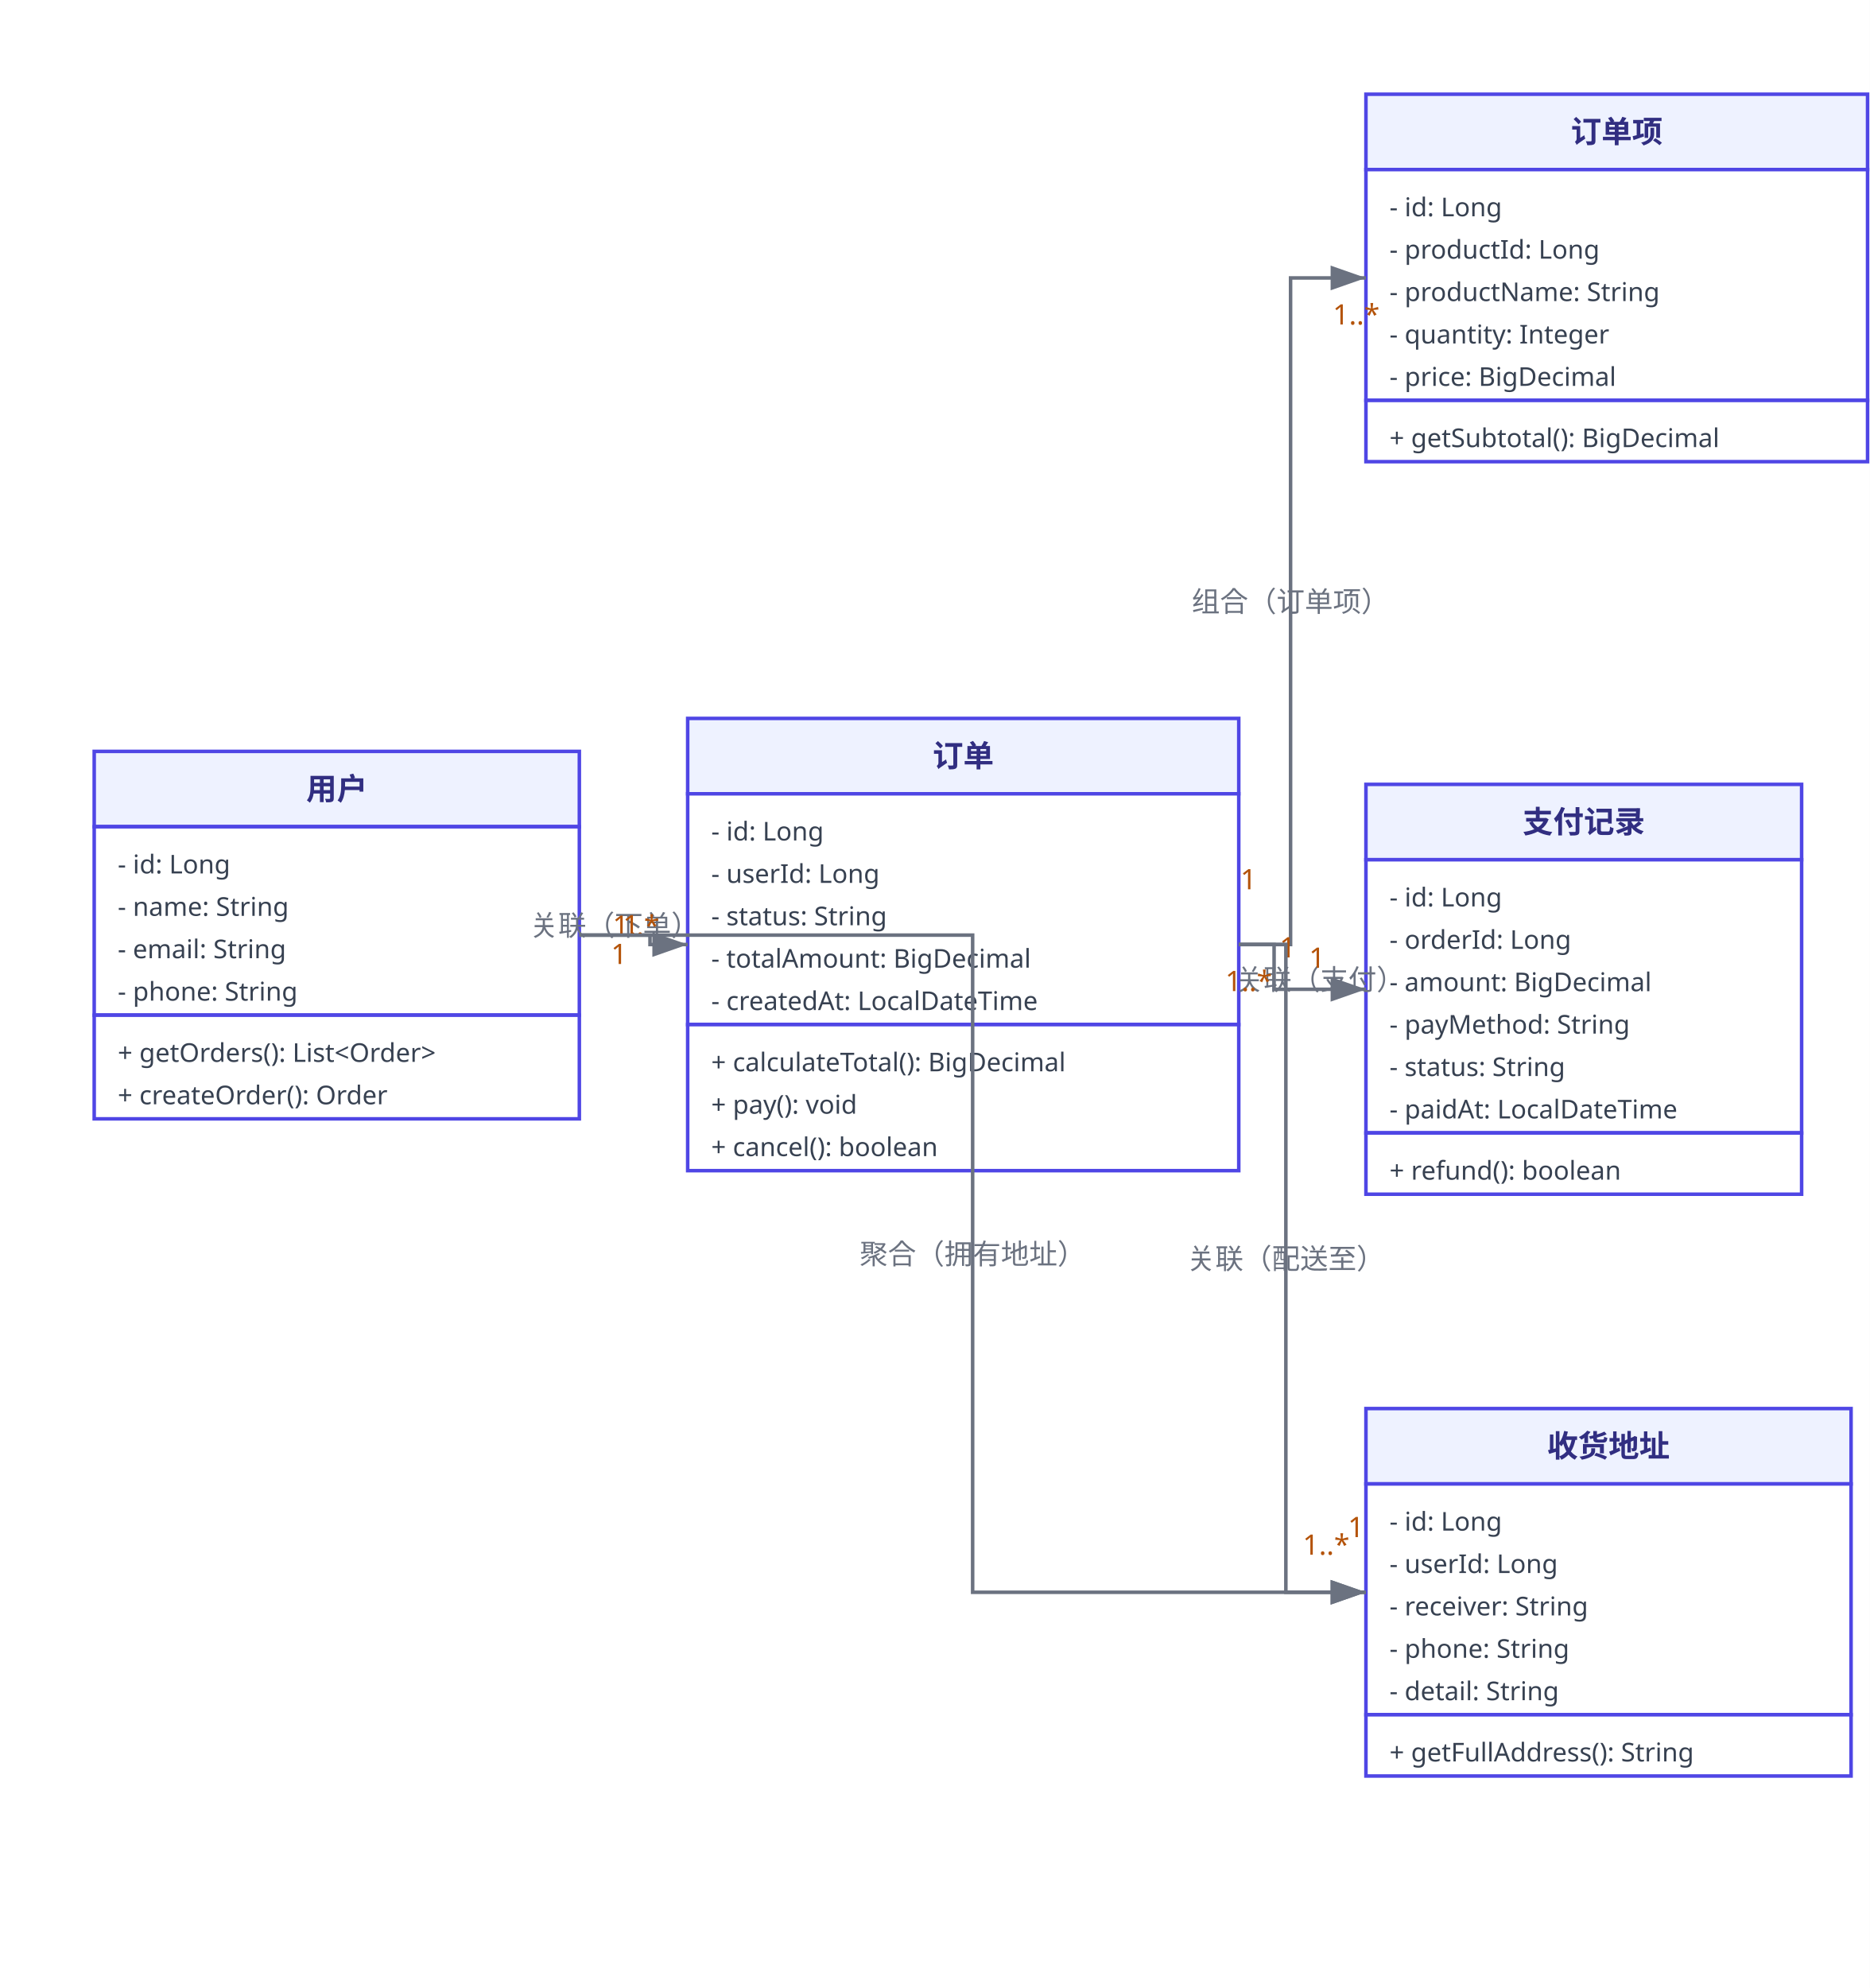
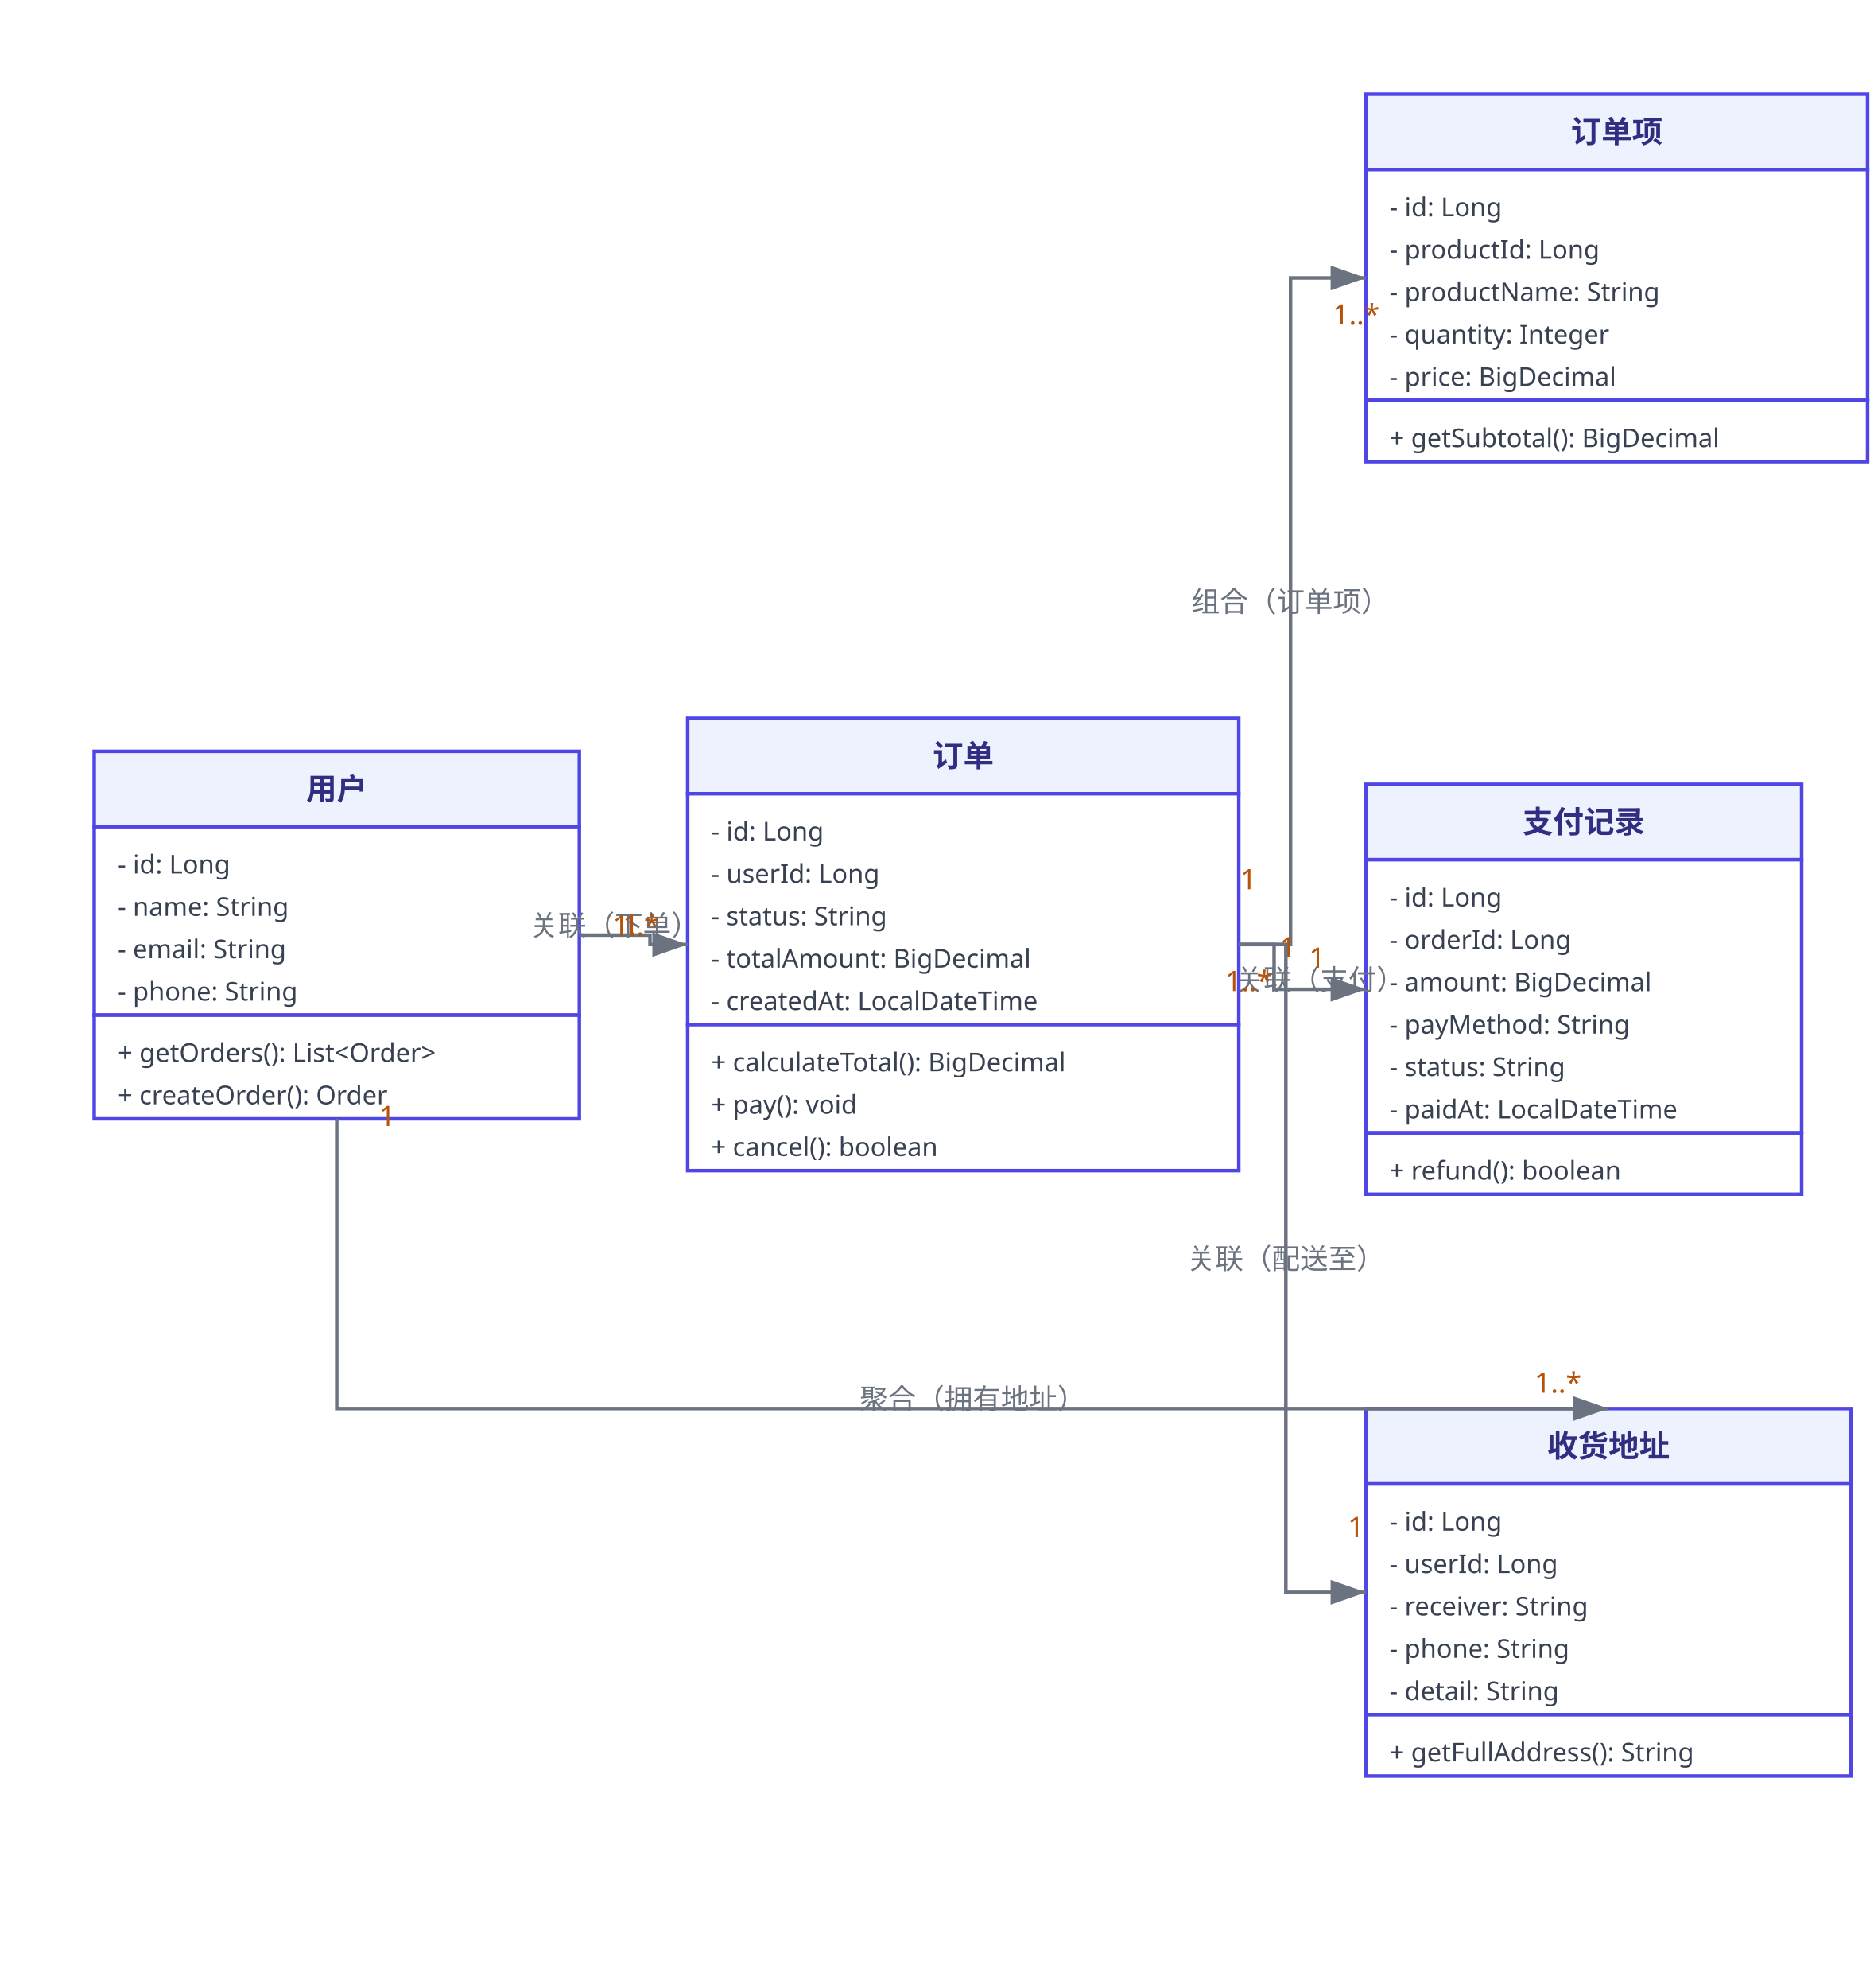
<svg xmlns="http://www.w3.org/2000/svg" width="794" height="844" viewBox="0 0 794 844">
  <defs>
    <marker id="arrowhead" markerWidth="10" markerHeight="7" refX="10" refY="3.5" orient="auto">
      <polygon points="0 0, 10 3.5, 0 7" fill="#6b7280" />
    </marker>
    <marker id="arrowhead-purple" markerWidth="10" markerHeight="7" refX="10" refY="3.5" orient="auto">
      <polygon points="0 0, 10 3.5, 0 7" fill="#7c3aed" />
    </marker>
  </defs>
  <style>.lgdl-anchors,.lgdl-edge-anchors{opacity:0;pointer-events:none;transition:opacity .12s ease}.lgdl-node:hover + .lgdl-anchors,.lgdl-class:hover + .lgdl-anchors,.lgdl-group:hover + .lgdl-anchors,.lgdl-lane:hover + .lgdl-anchors{opacity:1}.lgdl-edge:hover + .lgdl-edge-anchors,.lgdl-aggregate-edge:hover + .lgdl-edge-anchors{opacity:1}.lgdl-node.lgdl-hovered + .lgdl-anchors,.lgdl-class.lgdl-hovered + .lgdl-anchors,.lgdl-group.lgdl-hovered + .lgdl-anchors,.lgdl-lane.lgdl-hovered + .lgdl-anchors{opacity:1}.lgdl-edge.lgdl-hovered + .lgdl-edge-anchors,.lgdl-aggregate-edge.lgdl-hovered + .lgdl-edge-anchors{opacity:1}.lgdl-hovered{filter:drop-shadow(0 0 3px rgba(79,70,229,.65))}</style>
  <rect x="0" y="0" width="794" height="844" fill="#ffffff" />
  <g class="lgdl-class" data-lgdl-loc="nodes[0]">
    <rect x="292" y="305" width="234" height="32" fill="#eef2ff" stroke="#4f46e5" stroke-width="1.5" />
    <text x="409" y="321" font-family="'Segoe UI', 'PingFang SC', 'Microsoft YaHei', sans-serif" font-size="13" font-weight="bold" fill="#312e81" text-anchor="middle" dominant-baseline="middle">订单</text>
    <line x1="292" y1="337" x2="526" y2="337" stroke="#4f46e5" stroke-width="1.5" />
    <rect x="292" y="337" width="234" height="98" fill="#ffffff" stroke="#4f46e5" stroke-width="1.5" />
    <text data-lgdl-loc="nodes[0].members[0]" x="302" y="353" font-family="'Segoe UI', 'PingFang SC', 'Microsoft YaHei', sans-serif" font-size="11" fill="#374151" text-anchor="start" dominant-baseline="middle">- id: Long</text>
    <text data-lgdl-loc="nodes[0].members[1]" x="302" y="371" font-family="'Segoe UI', 'PingFang SC', 'Microsoft YaHei', sans-serif" font-size="11" fill="#374151" text-anchor="start" dominant-baseline="middle">- userId: Long</text>
    <text data-lgdl-loc="nodes[0].members[2]" x="302" y="389" font-family="'Segoe UI', 'PingFang SC', 'Microsoft YaHei', sans-serif" font-size="11" fill="#374151" text-anchor="start" dominant-baseline="middle">- status: String</text>
    <text data-lgdl-loc="nodes[0].members[3]" x="302" y="407" font-family="'Segoe UI', 'PingFang SC', 'Microsoft YaHei', sans-serif" font-size="11" fill="#374151" text-anchor="start" dominant-baseline="middle">- totalAmount: BigDecimal</text>
    <text data-lgdl-loc="nodes[0].members[4]" x="302" y="425" font-family="'Segoe UI', 'PingFang SC', 'Microsoft YaHei', sans-serif" font-size="11" fill="#374151" text-anchor="start" dominant-baseline="middle">- createdAt: LocalDateTime</text>
    <line x1="292" y1="435" x2="526" y2="435" stroke="#4f46e5" stroke-width="1.5" />
    <rect x="292" y="435" width="234" height="62" fill="#ffffff" stroke="#4f46e5" stroke-width="1.5" />
    <text data-lgdl-loc="nodes[0].members[5]" x="302" y="451" font-family="'Segoe UI', 'PingFang SC', 'Microsoft YaHei', sans-serif" font-size="11" fill="#374151" text-anchor="start" dominant-baseline="middle">+ calculateTotal(): BigDecimal</text>
    <text data-lgdl-loc="nodes[0].members[6]" x="302" y="469" font-family="'Segoe UI', 'PingFang SC', 'Microsoft YaHei', sans-serif" font-size="11" fill="#374151" text-anchor="start" dominant-baseline="middle">+ pay(): void</text>
    <text data-lgdl-loc="nodes[0].members[7]" x="302" y="487" font-family="'Segoe UI', 'PingFang SC', 'Microsoft YaHei', sans-serif" font-size="11" fill="#374151" text-anchor="start" dominant-baseline="middle">+ cancel(): boolean</text>
  </g>
  <g class="lgdl-anchors">
    <circle cx="526.0" cy="401.0" r="3" fill="#4f46e5" />
    <circle cx="526.0" cy="432.4" r="3" fill="#4f46e5" />
    <circle cx="526.0" cy="468.5" r="3" fill="#4f46e5" />
    <circle cx="505.0" cy="497.0" r="3" fill="#4f46e5" />
    <circle cx="464.4" cy="497.0" r="3" fill="#4f46e5" />
    <circle cx="434.7" cy="497.0" r="3" fill="#4f46e5" />
    <circle cx="409.0" cy="497.0" r="3" fill="#4f46e5" />
    <circle cx="383.3" cy="497.0" r="3" fill="#4f46e5" />
    <circle cx="353.6" cy="497.0" r="3" fill="#4f46e5" />
    <circle cx="313.0" cy="497.0" r="3" fill="#4f46e5" />
    <circle cx="292.0" cy="468.5" r="3" fill="#4f46e5" />
    <circle cx="292.0" cy="432.4" r="3" fill="#4f46e5" />
    <circle cx="292.0" cy="401.0" r="3" fill="#4f46e5" />
    <circle cx="292.0" cy="369.6" r="3" fill="#4f46e5" />
    <circle cx="292.0" cy="333.5" r="3" fill="#4f46e5" />
    <circle cx="313.0" cy="305.0" r="3" fill="#4f46e5" />
    <circle cx="353.6" cy="305.0" r="3" fill="#4f46e5" />
    <circle cx="383.3" cy="305.0" r="3" fill="#4f46e5" />
    <circle cx="409.0" cy="305.0" r="3" fill="#4f46e5" />
    <circle cx="434.7" cy="305.0" r="3" fill="#4f46e5" />
    <circle cx="464.4" cy="305.0" r="3" fill="#4f46e5" />
    <circle cx="505.0" cy="305.0" r="3" fill="#4f46e5" />
    <circle cx="526.0" cy="333.5" r="3" fill="#4f46e5" />
    <circle cx="526.0" cy="369.6" r="3" fill="#4f46e5" />
  </g>
  <g class="lgdl-class" data-lgdl-loc="nodes[1]">
    <rect x="580" y="40" width="213" height="32" fill="#eef2ff" stroke="#4f46e5" stroke-width="1.5" />
    <text x="686.5" y="56" font-family="'Segoe UI', 'PingFang SC', 'Microsoft YaHei', sans-serif" font-size="13" font-weight="bold" fill="#312e81" text-anchor="middle" dominant-baseline="middle">订单项</text>
    <line x1="580" y1="72" x2="793" y2="72" stroke="#4f46e5" stroke-width="1.5" />
    <rect x="580" y="72" width="213" height="98" fill="#ffffff" stroke="#4f46e5" stroke-width="1.5" />
    <text data-lgdl-loc="nodes[1].members[0]" x="590" y="88" font-family="'Segoe UI', 'PingFang SC', 'Microsoft YaHei', sans-serif" font-size="11" fill="#374151" text-anchor="start" dominant-baseline="middle">- id: Long</text>
    <text data-lgdl-loc="nodes[1].members[1]" x="590" y="106" font-family="'Segoe UI', 'PingFang SC', 'Microsoft YaHei', sans-serif" font-size="11" fill="#374151" text-anchor="start" dominant-baseline="middle">- productId: Long</text>
    <text data-lgdl-loc="nodes[1].members[2]" x="590" y="124" font-family="'Segoe UI', 'PingFang SC', 'Microsoft YaHei', sans-serif" font-size="11" fill="#374151" text-anchor="start" dominant-baseline="middle">- productName: String</text>
    <text data-lgdl-loc="nodes[1].members[3]" x="590" y="142" font-family="'Segoe UI', 'PingFang SC', 'Microsoft YaHei', sans-serif" font-size="11" fill="#374151" text-anchor="start" dominant-baseline="middle">- quantity: Integer</text>
    <text data-lgdl-loc="nodes[1].members[4]" x="590" y="160" font-family="'Segoe UI', 'PingFang SC', 'Microsoft YaHei', sans-serif" font-size="11" fill="#374151" text-anchor="start" dominant-baseline="middle">- price: BigDecimal</text>
    <line x1="580" y1="170" x2="793" y2="170" stroke="#4f46e5" stroke-width="1.5" />
    <rect x="580" y="170" width="213" height="26" fill="#ffffff" stroke="#4f46e5" stroke-width="1.5" />
    <text data-lgdl-loc="nodes[1].members[5]" x="590" y="186" font-family="'Segoe UI', 'PingFang SC', 'Microsoft YaHei', sans-serif" font-size="11" fill="#374151" text-anchor="start" dominant-baseline="middle">+ getSubtotal(): BigDecimal</text>
  </g>
  <g class="lgdl-anchors">
    <circle cx="793.0" cy="118.0" r="3" fill="#4f46e5" />
    <circle cx="793.0" cy="146.5" r="3" fill="#4f46e5" />
    <circle cx="793.0" cy="179.5" r="3" fill="#4f46e5" />
    <circle cx="764.5" cy="196.0" r="3" fill="#4f46e5" />
    <circle cx="731.5" cy="196.0" r="3" fill="#4f46e5" />
    <circle cx="707.4" cy="196.0" r="3" fill="#4f46e5" />
    <circle cx="686.5" cy="196.0" r="3" fill="#4f46e5" />
    <circle cx="665.6" cy="196.0" r="3" fill="#4f46e5" />
    <circle cx="641.5" cy="196.0" r="3" fill="#4f46e5" />
    <circle cx="608.5" cy="196.0" r="3" fill="#4f46e5" />
    <circle cx="580.0" cy="179.5" r="3" fill="#4f46e5" />
    <circle cx="580.0" cy="146.5" r="3" fill="#4f46e5" />
    <circle cx="580.0" cy="118.0" r="3" fill="#4f46e5" />
    <circle cx="580.0" cy="89.5" r="3" fill="#4f46e5" />
    <circle cx="580.0" cy="56.5" r="3" fill="#4f46e5" />
    <circle cx="608.5" cy="40.0" r="3" fill="#4f46e5" />
    <circle cx="641.5" cy="40.0" r="3" fill="#4f46e5" />
    <circle cx="665.6" cy="40.0" r="3" fill="#4f46e5" />
    <circle cx="686.5" cy="40.0" r="3" fill="#4f46e5" />
    <circle cx="707.4" cy="40.0" r="3" fill="#4f46e5" />
    <circle cx="731.5" cy="40.0" r="3" fill="#4f46e5" />
    <circle cx="764.5" cy="40.0" r="3" fill="#4f46e5" />
    <circle cx="793.0" cy="56.5" r="3" fill="#4f46e5" />
    <circle cx="793.0" cy="89.5" r="3" fill="#4f46e5" />
  </g>
  <g class="lgdl-class" data-lgdl-loc="nodes[2]">
    <rect x="40" y="319" width="206" height="32" fill="#eef2ff" stroke="#4f46e5" stroke-width="1.5" />
    <text x="143" y="335" font-family="'Segoe UI', 'PingFang SC', 'Microsoft YaHei', sans-serif" font-size="13" font-weight="bold" fill="#312e81" text-anchor="middle" dominant-baseline="middle">用户</text>
    <line x1="40" y1="351" x2="246" y2="351" stroke="#4f46e5" stroke-width="1.5" />
    <rect x="40" y="351" width="206" height="80" fill="#ffffff" stroke="#4f46e5" stroke-width="1.5" />
    <text data-lgdl-loc="nodes[2].members[0]" x="50" y="367" font-family="'Segoe UI', 'PingFang SC', 'Microsoft YaHei', sans-serif" font-size="11" fill="#374151" text-anchor="start" dominant-baseline="middle">- id: Long</text>
    <text data-lgdl-loc="nodes[2].members[1]" x="50" y="385" font-family="'Segoe UI', 'PingFang SC', 'Microsoft YaHei', sans-serif" font-size="11" fill="#374151" text-anchor="start" dominant-baseline="middle">- name: String</text>
    <text data-lgdl-loc="nodes[2].members[2]" x="50" y="403" font-family="'Segoe UI', 'PingFang SC', 'Microsoft YaHei', sans-serif" font-size="11" fill="#374151" text-anchor="start" dominant-baseline="middle">- email: String</text>
    <text data-lgdl-loc="nodes[2].members[3]" x="50" y="421" font-family="'Segoe UI', 'PingFang SC', 'Microsoft YaHei', sans-serif" font-size="11" fill="#374151" text-anchor="start" dominant-baseline="middle">- phone: String</text>
    <line x1="40" y1="431" x2="246" y2="431" stroke="#4f46e5" stroke-width="1.5" />
    <rect x="40" y="431" width="206" height="44" fill="#ffffff" stroke="#4f46e5" stroke-width="1.5" />
    <text data-lgdl-loc="nodes[2].members[4]" x="50" y="447" font-family="'Segoe UI', 'PingFang SC', 'Microsoft YaHei', sans-serif" font-size="11" fill="#374151" text-anchor="start" dominant-baseline="middle">+ getOrders(): List&lt;Order&gt;</text>
    <text data-lgdl-loc="nodes[2].members[5]" x="50" y="465" font-family="'Segoe UI', 'PingFang SC', 'Microsoft YaHei', sans-serif" font-size="11" fill="#374151" text-anchor="start" dominant-baseline="middle">+ createOrder(): Order</text>
  </g>
  <g class="lgdl-anchors">
    <circle cx="246.0" cy="397.0" r="3" fill="#4f46e5" />
    <circle cx="246.0" cy="424.6" r="3" fill="#4f46e5" />
    <circle cx="246.0" cy="456.5" r="3" fill="#4f46e5" />
    <circle cx="221.0" cy="475.0" r="3" fill="#4f46e5" />
    <circle cx="188.0" cy="475.0" r="3" fill="#4f46e5" />
    <circle cx="163.9" cy="475.0" r="3" fill="#4f46e5" />
    <circle cx="143.0" cy="475.0" r="3" fill="#4f46e5" />
    <circle cx="122.1" cy="475.0" r="3" fill="#4f46e5" />
    <circle cx="98.0" cy="475.0" r="3" fill="#4f46e5" />
    <circle cx="65.0" cy="475.0" r="3" fill="#4f46e5" />
    <circle cx="40.0" cy="456.5" r="3" fill="#4f46e5" />
    <circle cx="40.0" cy="424.6" r="3" fill="#4f46e5" />
    <circle cx="40.0" cy="397.0" r="3" fill="#4f46e5" />
    <circle cx="40.0" cy="369.4" r="3" fill="#4f46e5" />
    <circle cx="40.0" cy="337.5" r="3" fill="#4f46e5" />
    <circle cx="65.0" cy="319.0" r="3" fill="#4f46e5" />
    <circle cx="98.0" cy="319.0" r="3" fill="#4f46e5" />
    <circle cx="122.1" cy="319.0" r="3" fill="#4f46e5" />
    <circle cx="143.0" cy="319.0" r="3" fill="#4f46e5" />
    <circle cx="163.9" cy="319.0" r="3" fill="#4f46e5" />
    <circle cx="188.0" cy="319.0" r="3" fill="#4f46e5" />
    <circle cx="221.0" cy="319.0" r="3" fill="#4f46e5" />
    <circle cx="246.0" cy="337.5" r="3" fill="#4f46e5" />
    <circle cx="246.0" cy="369.4" r="3" fill="#4f46e5" />
  </g>
  <g class="lgdl-class" data-lgdl-loc="nodes[3]">
    <rect x="580" y="333" width="185" height="32" fill="#eef2ff" stroke="#4f46e5" stroke-width="1.5" />
    <text x="672.5" y="349" font-family="'Segoe UI', 'PingFang SC', 'Microsoft YaHei', sans-serif" font-size="13" font-weight="bold" fill="#312e81" text-anchor="middle" dominant-baseline="middle">支付记录</text>
    <line x1="580" y1="365" x2="765" y2="365" stroke="#4f46e5" stroke-width="1.5" />
    <rect x="580" y="365" width="185" height="116" fill="#ffffff" stroke="#4f46e5" stroke-width="1.5" />
    <text data-lgdl-loc="nodes[3].members[0]" x="590" y="381" font-family="'Segoe UI', 'PingFang SC', 'Microsoft YaHei', sans-serif" font-size="11" fill="#374151" text-anchor="start" dominant-baseline="middle">- id: Long</text>
    <text data-lgdl-loc="nodes[3].members[1]" x="590" y="399" font-family="'Segoe UI', 'PingFang SC', 'Microsoft YaHei', sans-serif" font-size="11" fill="#374151" text-anchor="start" dominant-baseline="middle">- orderId: Long</text>
    <text data-lgdl-loc="nodes[3].members[2]" x="590" y="417" font-family="'Segoe UI', 'PingFang SC', 'Microsoft YaHei', sans-serif" font-size="11" fill="#374151" text-anchor="start" dominant-baseline="middle">- amount: BigDecimal</text>
    <text data-lgdl-loc="nodes[3].members[3]" x="590" y="435" font-family="'Segoe UI', 'PingFang SC', 'Microsoft YaHei', sans-serif" font-size="11" fill="#374151" text-anchor="start" dominant-baseline="middle">- payMethod: String</text>
    <text data-lgdl-loc="nodes[3].members[4]" x="590" y="453" font-family="'Segoe UI', 'PingFang SC', 'Microsoft YaHei', sans-serif" font-size="11" fill="#374151" text-anchor="start" dominant-baseline="middle">- status: String</text>
    <text data-lgdl-loc="nodes[3].members[5]" x="590" y="471" font-family="'Segoe UI', 'PingFang SC', 'Microsoft YaHei', sans-serif" font-size="11" fill="#374151" text-anchor="start" dominant-baseline="middle">- paidAt: LocalDateTime</text>
    <line x1="580" y1="481" x2="765" y2="481" stroke="#4f46e5" stroke-width="1.5" />
    <rect x="580" y="481" width="185" height="26" fill="#ffffff" stroke="#4f46e5" stroke-width="1.5" />
    <text data-lgdl-loc="nodes[3].members[6]" x="590" y="497" font-family="'Segoe UI', 'PingFang SC', 'Microsoft YaHei', sans-serif" font-size="11" fill="#374151" text-anchor="start" dominant-baseline="middle">+ refund(): boolean</text>
  </g>
  <g class="lgdl-anchors">
    <circle cx="765.0" cy="420.0" r="3" fill="#4f46e5" />
    <circle cx="765.0" cy="444.8" r="3" fill="#4f46e5" />
    <circle cx="765.0" cy="473.4" r="3" fill="#4f46e5" />
    <circle cx="759.5" cy="507.0" r="3" fill="#4f46e5" />
    <circle cx="722.7" cy="507.0" r="3" fill="#4f46e5" />
    <circle cx="695.8" cy="507.0" r="3" fill="#4f46e5" />
    <circle cx="672.5" cy="507.0" r="3" fill="#4f46e5" />
    <circle cx="649.2" cy="507.0" r="3" fill="#4f46e5" />
    <circle cx="622.3" cy="507.0" r="3" fill="#4f46e5" />
    <circle cx="585.5" cy="507.0" r="3" fill="#4f46e5" />
    <circle cx="580.0" cy="473.4" r="3" fill="#4f46e5" />
    <circle cx="580.0" cy="444.8" r="3" fill="#4f46e5" />
    <circle cx="580.0" cy="420.0" r="3" fill="#4f46e5" />
    <circle cx="580.0" cy="395.2" r="3" fill="#4f46e5" />
    <circle cx="580.0" cy="366.6" r="3" fill="#4f46e5" />
    <circle cx="585.5" cy="333.0" r="3" fill="#4f46e5" />
    <circle cx="622.3" cy="333.0" r="3" fill="#4f46e5" />
    <circle cx="649.2" cy="333.0" r="3" fill="#4f46e5" />
    <circle cx="672.5" cy="333.0" r="3" fill="#4f46e5" />
    <circle cx="695.8" cy="333.0" r="3" fill="#4f46e5" />
    <circle cx="722.7" cy="333.0" r="3" fill="#4f46e5" />
    <circle cx="759.5" cy="333.0" r="3" fill="#4f46e5" />
    <circle cx="765.0" cy="366.6" r="3" fill="#4f46e5" />
    <circle cx="765.0" cy="395.2" r="3" fill="#4f46e5" />
  </g>
  <g class="lgdl-class" data-lgdl-loc="nodes[4]">
    <rect x="580" y="598" width="206" height="32" fill="#eef2ff" stroke="#4f46e5" stroke-width="1.5" />
    <text x="683" y="614" font-family="'Segoe UI', 'PingFang SC', 'Microsoft YaHei', sans-serif" font-size="13" font-weight="bold" fill="#312e81" text-anchor="middle" dominant-baseline="middle">收货地址</text>
    <line x1="580" y1="630" x2="786" y2="630" stroke="#4f46e5" stroke-width="1.5" />
    <rect x="580" y="630" width="206" height="98" fill="#ffffff" stroke="#4f46e5" stroke-width="1.5" />
    <text data-lgdl-loc="nodes[4].members[0]" x="590" y="646" font-family="'Segoe UI', 'PingFang SC', 'Microsoft YaHei', sans-serif" font-size="11" fill="#374151" text-anchor="start" dominant-baseline="middle">- id: Long</text>
    <text data-lgdl-loc="nodes[4].members[1]" x="590" y="664" font-family="'Segoe UI', 'PingFang SC', 'Microsoft YaHei', sans-serif" font-size="11" fill="#374151" text-anchor="start" dominant-baseline="middle">- userId: Long</text>
    <text data-lgdl-loc="nodes[4].members[2]" x="590" y="682" font-family="'Segoe UI', 'PingFang SC', 'Microsoft YaHei', sans-serif" font-size="11" fill="#374151" text-anchor="start" dominant-baseline="middle">- receiver: String</text>
    <text data-lgdl-loc="nodes[4].members[3]" x="590" y="700" font-family="'Segoe UI', 'PingFang SC', 'Microsoft YaHei', sans-serif" font-size="11" fill="#374151" text-anchor="start" dominant-baseline="middle">- phone: String</text>
    <text data-lgdl-loc="nodes[4].members[4]" x="590" y="718" font-family="'Segoe UI', 'PingFang SC', 'Microsoft YaHei', sans-serif" font-size="11" fill="#374151" text-anchor="start" dominant-baseline="middle">- detail: String</text>
    <line x1="580" y1="728" x2="786" y2="728" stroke="#4f46e5" stroke-width="1.5" />
    <rect x="580" y="728" width="206" height="26" fill="#ffffff" stroke="#4f46e5" stroke-width="1.5" />
    <text data-lgdl-loc="nodes[4].members[5]" x="590" y="744" font-family="'Segoe UI', 'PingFang SC', 'Microsoft YaHei', sans-serif" font-size="11" fill="#374151" text-anchor="start" dominant-baseline="middle">+ getFullAddress(): String</text>
  </g>
  <g class="lgdl-anchors">
    <circle cx="786.0" cy="676.0" r="3" fill="#4f46e5" />
    <circle cx="786.0" cy="703.6" r="3" fill="#4f46e5" />
    <circle cx="786.0" cy="735.5" r="3" fill="#4f46e5" />
    <circle cx="761.0" cy="754.0" r="3" fill="#4f46e5" />
    <circle cx="728.0" cy="754.0" r="3" fill="#4f46e5" />
    <circle cx="703.9" cy="754.0" r="3" fill="#4f46e5" />
    <circle cx="683.0" cy="754.0" r="3" fill="#4f46e5" />
    <circle cx="662.1" cy="754.0" r="3" fill="#4f46e5" />
    <circle cx="638.0" cy="754.0" r="3" fill="#4f46e5" />
    <circle cx="605.0" cy="754.0" r="3" fill="#4f46e5" />
    <circle cx="580.0" cy="735.5" r="3" fill="#4f46e5" />
    <circle cx="580.0" cy="703.6" r="3" fill="#4f46e5" />
    <circle cx="580.0" cy="676.0" r="3" fill="#4f46e5" />
    <circle cx="580.0" cy="648.4" r="3" fill="#4f46e5" />
    <circle cx="580.0" cy="616.5" r="3" fill="#4f46e5" />
    <circle cx="605.0" cy="598.0" r="3" fill="#4f46e5" />
    <circle cx="638.0" cy="598.0" r="3" fill="#4f46e5" />
    <circle cx="662.1" cy="598.0" r="3" fill="#4f46e5" />
    <circle cx="683.0" cy="598.0" r="3" fill="#4f46e5" />
    <circle cx="703.9" cy="598.0" r="3" fill="#4f46e5" />
    <circle cx="728.0" cy="598.0" r="3" fill="#4f46e5" />
    <circle cx="761.0" cy="598.0" r="3" fill="#4f46e5" />
    <circle cx="786.0" cy="616.5" r="3" fill="#4f46e5" />
    <circle cx="786.0" cy="648.4" r="3" fill="#4f46e5" />
  </g>
  <g class="lgdl-edge" data-lgdl-loc="edges[0]">
    <path d="M 526,401 L 548,401 L 548,118 L 580,118" fill="none" stroke="#6b7280" stroke-width="1.5" marker-end="url(#arrowhead)" />
    <text x="548" y="255.5" font-family="'Segoe UI', 'PingFang SC', 'Microsoft YaHei', sans-serif" font-size="12" fill="#6b7280" text-anchor="middle" dominant-baseline="middle">组合（订单项）</text>
    <text x="530.123" y="373.39" font-family="'Segoe UI', 'PingFang SC', 'Microsoft YaHei', sans-serif" font-size="12" fill="#b45309" text-anchor="middle" dominant-baseline="middle">1</text>
    <text x="575.877" y="133.61" font-family="'Segoe UI', 'PingFang SC', 'Microsoft YaHei', sans-serif" font-size="12" fill="#b45309" text-anchor="middle" dominant-baseline="middle">1..*</text>
  </g>
  <g class="lgdl-edge-anchors">
    <circle cx="526.0" cy="401.0" r="3.5" fill="#6b7280" />
    <circle cx="580.0" cy="118.0" r="3.5" fill="#6b7280" />
  </g>
  <g class="lgdl-edge" data-lgdl-loc="edges[1]">
    <path d="M 246,397 L 276,397 L 276,401 L 292,401" fill="none" stroke="#6b7280" stroke-width="1.5" marker-end="url(#arrowhead)" />
    <text x="261" y="393" font-family="'Segoe UI', 'PingFang SC', 'Microsoft YaHei', sans-serif" font-size="12" fill="#6b7280" text-anchor="middle" dominant-baseline="middle">关联（下单）</text>
    <text x="267.917" y="392.906" font-family="'Segoe UI', 'PingFang SC', 'Microsoft YaHei', sans-serif" font-size="12" fill="#b45309" text-anchor="middle" dominant-baseline="middle">1</text>
    <text x="270.083" y="393.094" font-family="'Segoe UI', 'PingFang SC', 'Microsoft YaHei', sans-serif" font-size="12" fill="#b45309" text-anchor="middle" dominant-baseline="middle">1..*</text>
  </g>
  <g class="lgdl-edge-anchors">
    <circle cx="246.0" cy="397.0" r="3.5" fill="#6b7280" />
    <circle cx="292.0" cy="401.0" r="3.5" fill="#6b7280" />
  </g>
  <g class="lgdl-edge" data-lgdl-loc="edges[2]">
    <path d="M 526,401 L 541,401 L 541,420 L 580,420" fill="none" stroke="#6b7280" stroke-width="1.5" marker-end="url(#arrowhead)" />
    <text x="560.5" y="416" font-family="'Segoe UI', 'PingFang SC', 'Microsoft YaHei', sans-serif" font-size="12" fill="#6b7280" text-anchor="middle" dominant-baseline="middle">关联（支付）</text>
    <text x="546.753" y="402.302" font-family="'Segoe UI', 'PingFang SC', 'Microsoft YaHei', sans-serif" font-size="12" fill="#b45309" text-anchor="middle" dominant-baseline="middle">1</text>
    <text x="559.247" y="406.698" font-family="'Segoe UI', 'PingFang SC', 'Microsoft YaHei', sans-serif" font-size="12" fill="#b45309" text-anchor="middle" dominant-baseline="middle">1</text>
  </g>
  <g class="lgdl-edge-anchors">
    <circle cx="526.0" cy="401.0" r="3.5" fill="#6b7280" />
    <circle cx="580.0" cy="420.0" r="3.5" fill="#6b7280" />
  </g>
  <g class="lgdl-edge" data-lgdl-loc="edges[3]">
-     <path d="M 246,397 L 413,397 L 413,676 L 580,676" fill="none" stroke="#6b7280" stroke-width="1.5" marker-end="url(#arrowhead)" />
-     <text x="413" y="532.5" font-family="'Segoe UI', 'PingFang SC', 'Microsoft YaHei', sans-serif" font-size="12" fill="#6b7280" text-anchor="middle" dominant-baseline="middle">聚合（拥有地址）</text>
-     <text x="262.884" y="405.104" font-family="'Segoe UI', 'PingFang SC', 'Microsoft YaHei', sans-serif" font-size="12" fill="#b45309" text-anchor="middle" dominant-baseline="middle">1</text>
-     <text x="563.116" y="655.896" font-family="'Segoe UI', 'PingFang SC', 'Microsoft YaHei', sans-serif" font-size="12" fill="#b45309" text-anchor="middle" dominant-baseline="middle">1..*</text>
-   </g>
-   <g class="lgdl-edge-anchors">
-     <circle cx="246.0" cy="397.0" r="3.5" fill="#6b7280" />
-     <circle cx="580.0" cy="676.0" r="3.5" fill="#6b7280" />
+     <path d="M 143,475 L 143,598 L 683,598" fill="none" stroke="#6b7280" stroke-width="1.5" marker-end="url(#arrowhead)" />
+     <text x="413" y="594" font-family="'Segoe UI', 'PingFang SC', 'Microsoft YaHei', sans-serif" font-size="12" fill="#6b7280" text-anchor="middle" dominant-baseline="middle">聚合（拥有地址）</text>
+     <text x="164.451" y="473.886" font-family="'Segoe UI', 'PingFang SC', 'Microsoft YaHei', sans-serif" font-size="12" fill="#b45309" text-anchor="middle" dominant-baseline="middle">1</text>
+     <text x="661.549" y="587.114" font-family="'Segoe UI', 'PingFang SC', 'Microsoft YaHei', sans-serif" font-size="12" fill="#b45309" text-anchor="middle" dominant-baseline="middle">1..*</text>
+   </g>
+   <g class="lgdl-edge-anchors">
+     <circle cx="143.0" cy="475.0" r="3.5" fill="#6b7280" />
+     <circle cx="683.0" cy="598.0" r="3.5" fill="#6b7280" />
  </g>
  <g class="lgdl-edge" data-lgdl-loc="edges[4]">
    <path d="M 526,401 L 546,401 L 546,676 L 580,676" fill="none" stroke="#6b7280" stroke-width="1.5" marker-end="url(#arrowhead)" />
    <text x="546" y="534.5" font-family="'Segoe UI', 'PingFang SC', 'Microsoft YaHei', sans-serif" font-size="12" fill="#6b7280" text-anchor="middle" dominant-baseline="middle">关联（配送至）</text>
    <text x="530.239" y="416.588" font-family="'Segoe UI', 'PingFang SC', 'Microsoft YaHei', sans-serif" font-size="12" fill="#b45309" text-anchor="middle" dominant-baseline="middle">1..*</text>
    <text x="575.761" y="648.412" font-family="'Segoe UI', 'PingFang SC', 'Microsoft YaHei', sans-serif" font-size="12" fill="#b45309" text-anchor="middle" dominant-baseline="middle">1</text>
  </g>
  <g class="lgdl-edge-anchors">
    <circle cx="526.0" cy="401.0" r="3.5" fill="#6b7280" />
    <circle cx="580.0" cy="676.0" r="3.5" fill="#6b7280" />
  </g>
</svg>
